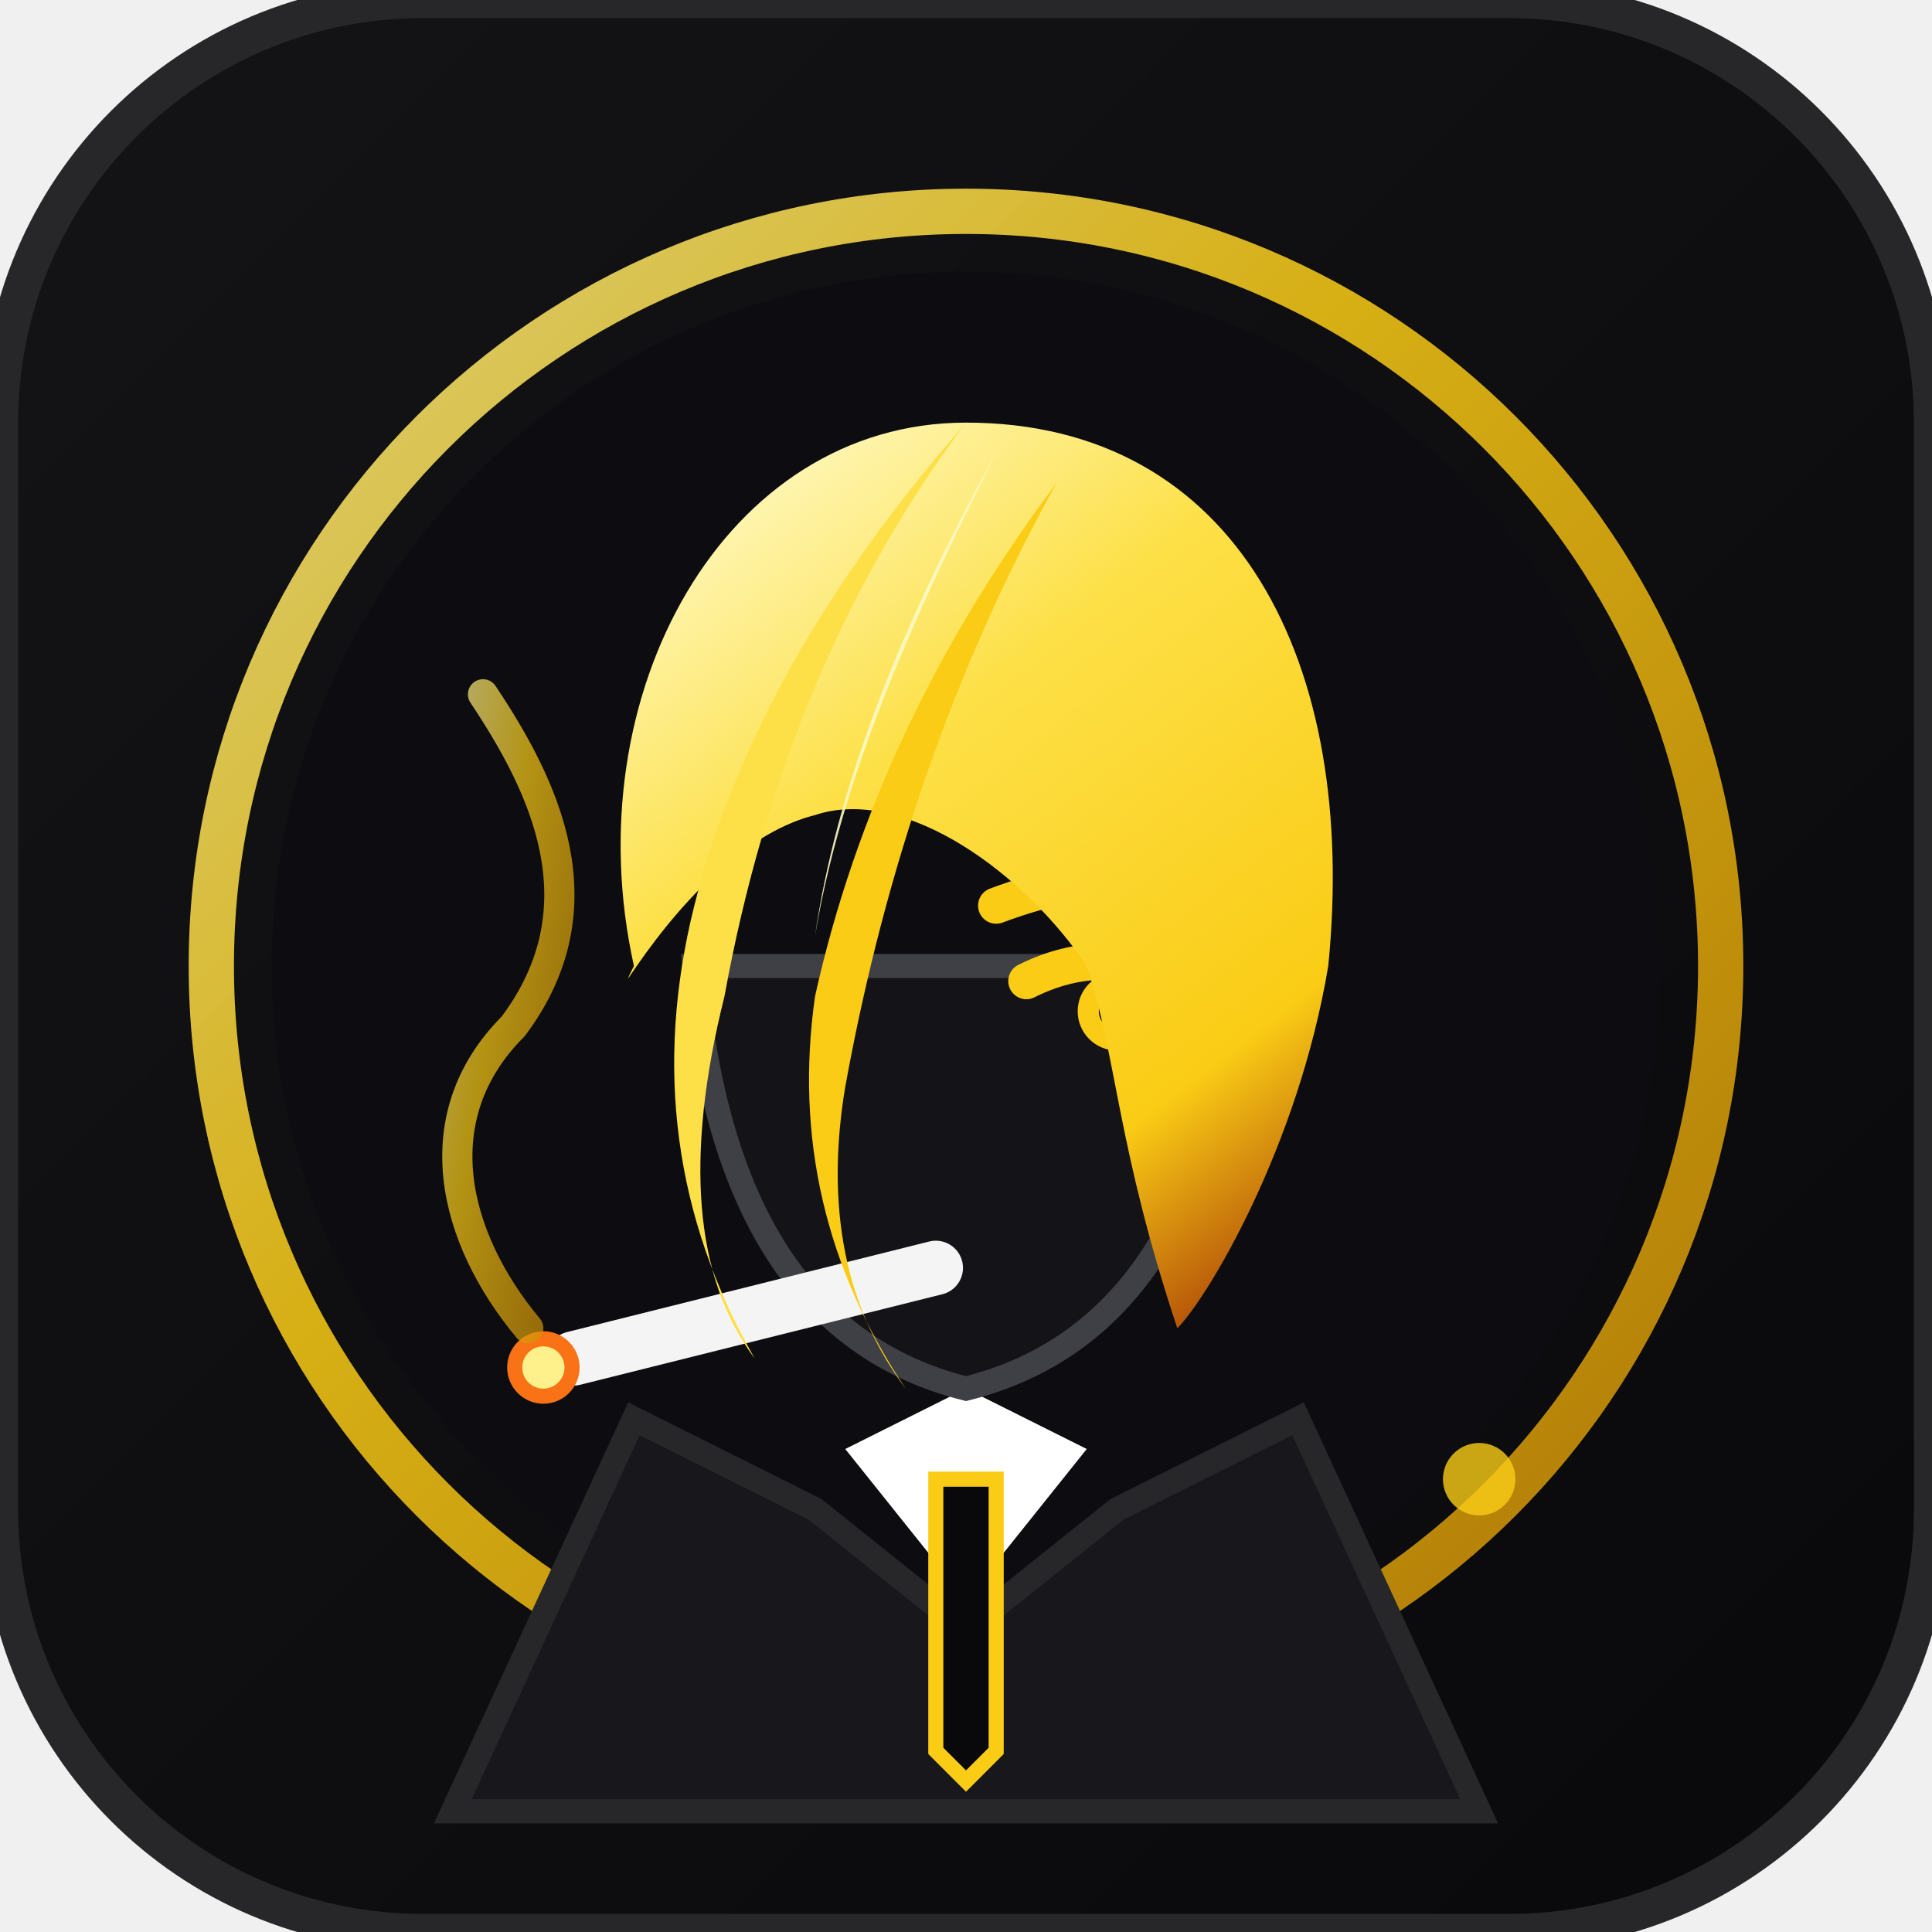
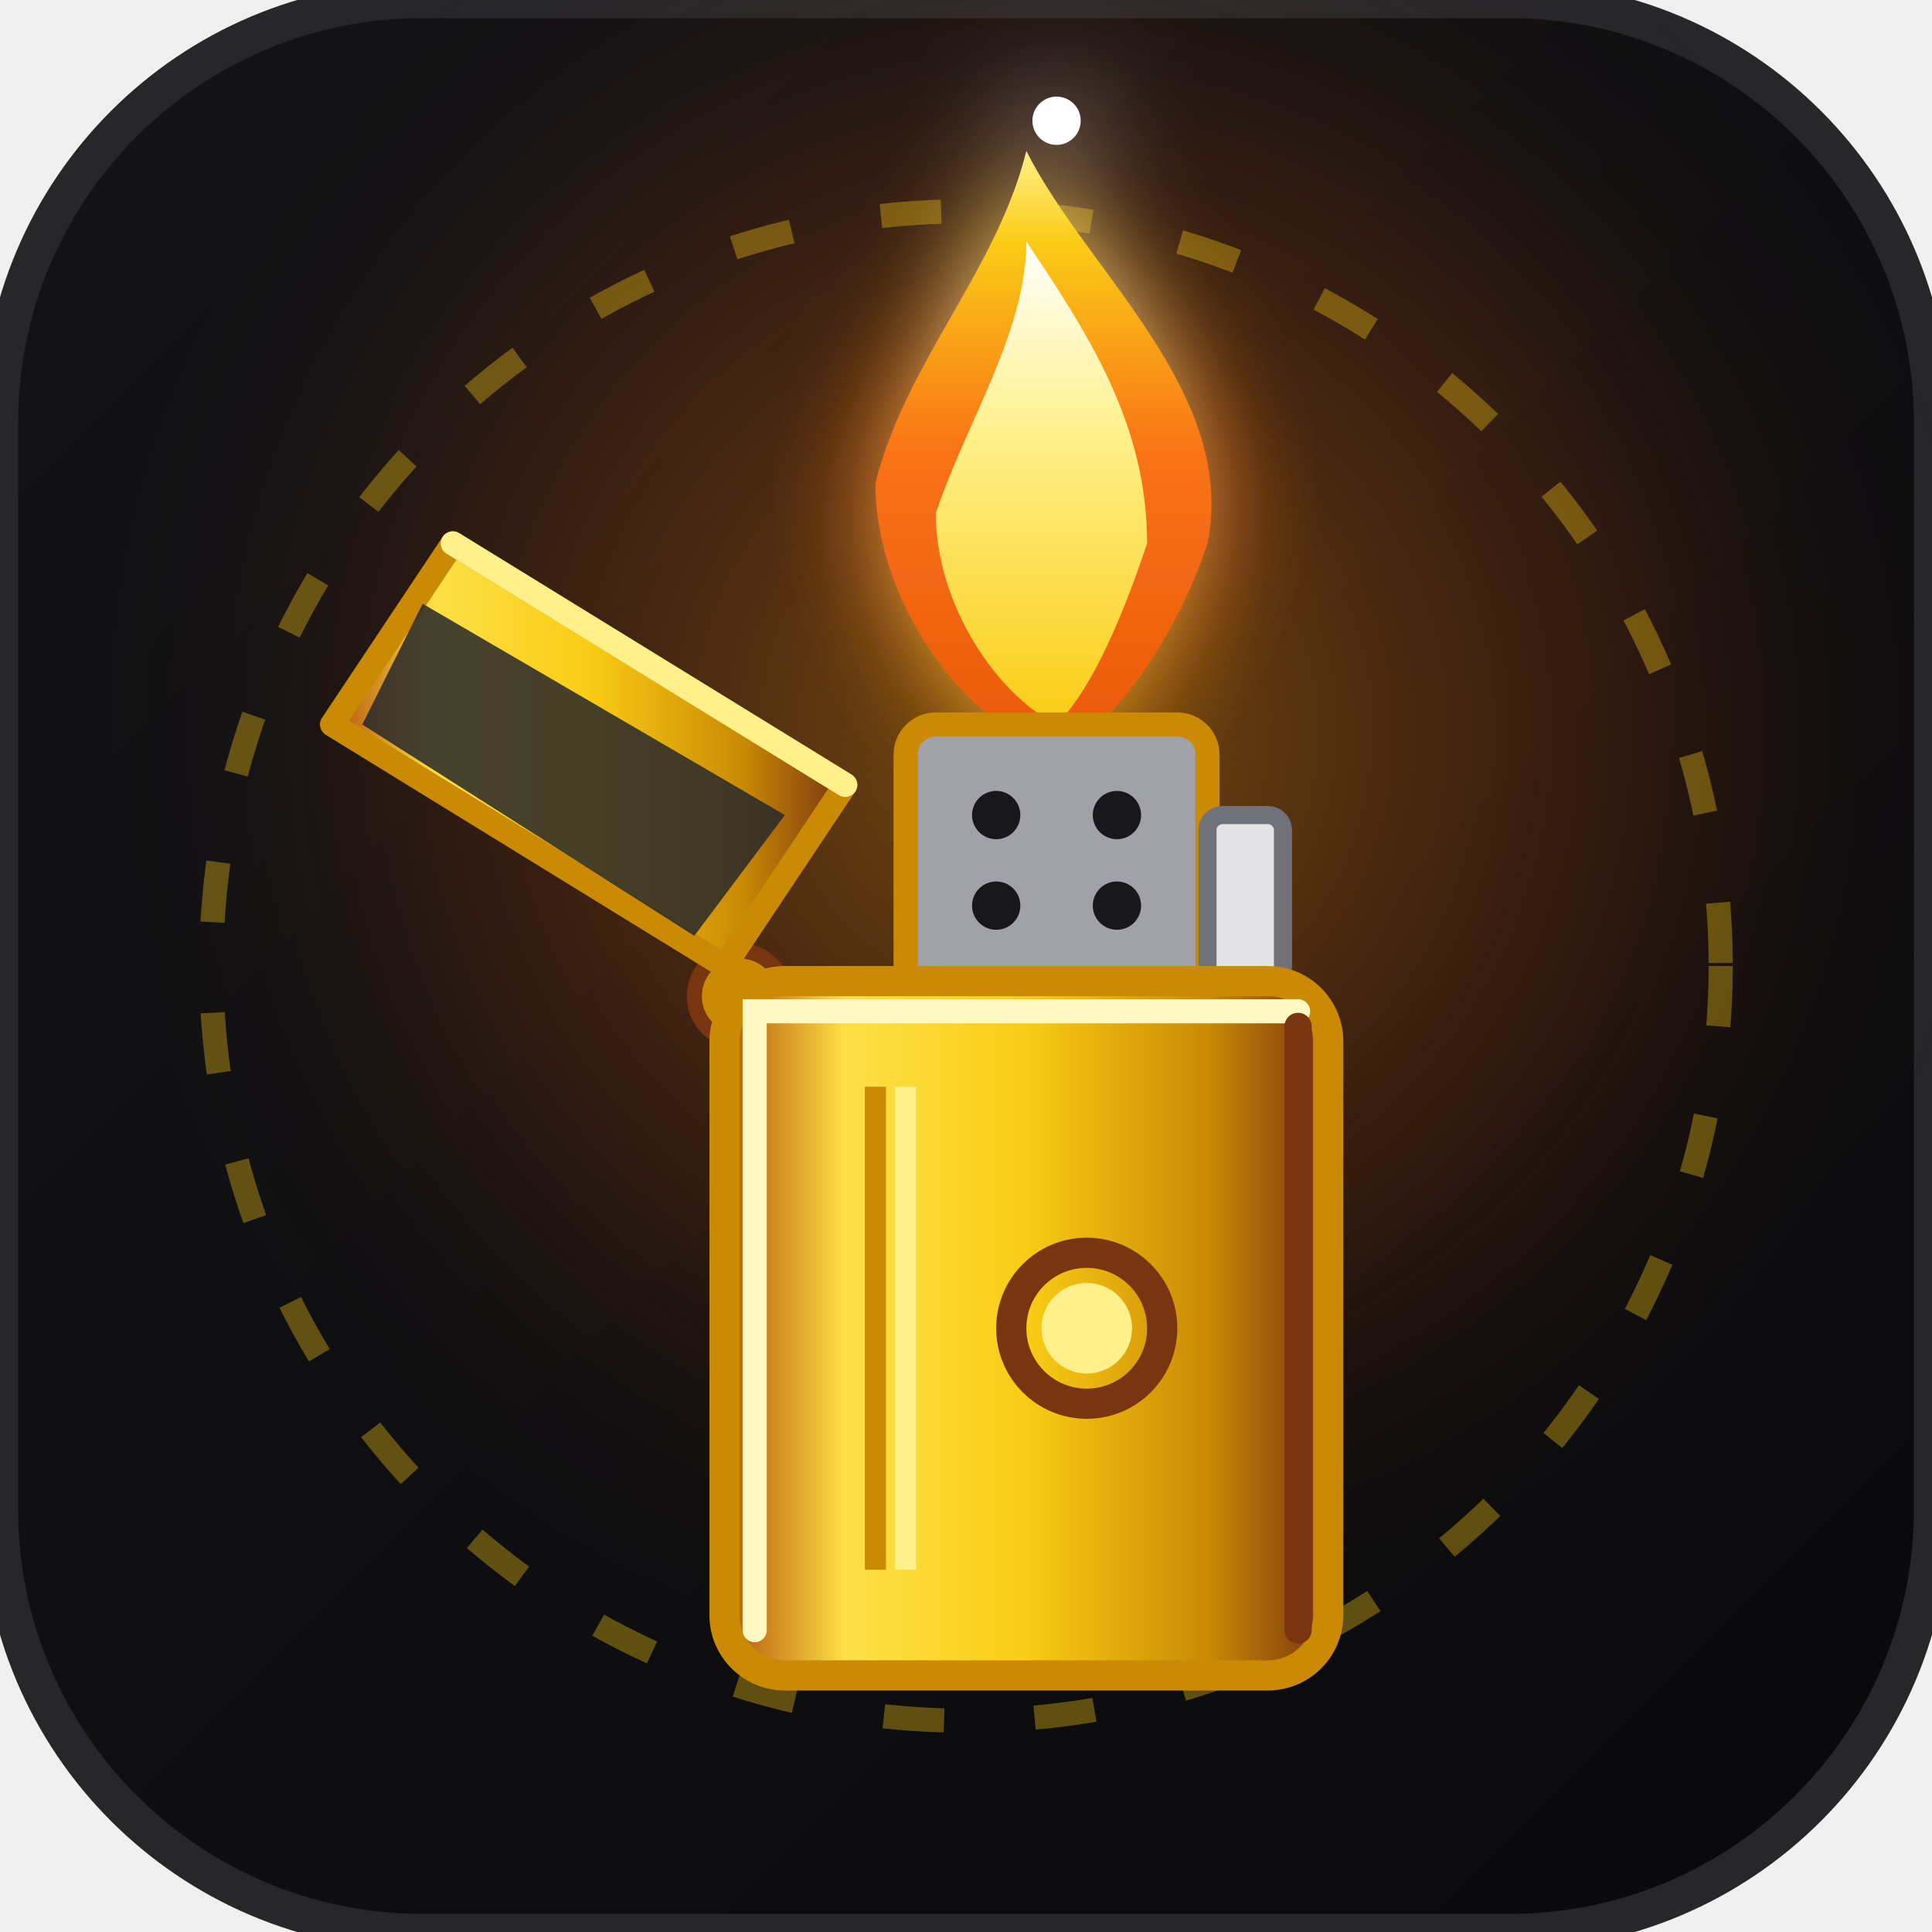
<svg xmlns="http://www.w3.org/2000/svg" viewBox="0 0 64 64" width="64" height="64">
  <defs>
    <linearGradient id="bgGrad64" x1="0%" y1="0%" x2="100%" y2="100%">
      <stop offset="0%" stop-color="#141417" />
      <stop offset="100%" stop-color="#09090b" />
    </linearGradient>
-     <linearGradient id="goldGrad64" x1="0%" y1="0%" x2="100%" y2="100%">
-       <stop offset="0%" stop-color="#fef08a" />
-       <stop offset="40%" stop-color="#facc15" />
-       <stop offset="100%" stop-color="#ca8a04" />
+     <radialGradient id="flameAura64" cx="54%" cy="38%" r="50%">
+       <stop offset="0%" stop-color="#f59e0b" stop-opacity="0.45" />
+       <stop offset="60%" stop-color="#ea580c" stop-opacity="0.15" />
+       <stop offset="100%" stop-color="#09090b" stop-opacity="0" />
+     </radialGradient>
+     <linearGradient id="goldBody64" x1="0%" y1="0%" x2="100%" y2="0%">
+       <stop offset="0%" stop-color="#b45309" />
+       <stop offset="20%" stop-color="#fde047" />
+       <stop offset="50%" stop-color="#facc15" />
+       <stop offset="80%" stop-color="#ca8a04" />
+       <stop offset="100%" stop-color="#78350f" />
    </linearGradient>
-     <linearGradient id="goldHair64" x1="20%" y1="0%" x2="80%" y2="100%">
-       <stop offset="0%" stop-color="#fef9c3" />
-       <stop offset="35%" stop-color="#fde047" />
-       <stop offset="80%" stop-color="#facc15" />
-       <stop offset="100%" stop-color="#b45309" />
+     <linearGradient id="flameOuter64" x1="0%" y1="100%" x2="0%" y2="0%">
+       <stop offset="0%" stop-color="#ea580c" />
+       <stop offset="50%" stop-color="#f97316" />
+       <stop offset="85%" stop-color="#facc15" />
+       <stop offset="100%" stop-color="#fef08a" />
    </linearGradient>
+     <linearGradient id="flameCore64" x1="0%" y1="100%" x2="0%" y2="0%">
+       <stop offset="0%" stop-color="#facc15" />
+       <stop offset="60%" stop-color="#fef08a" />
+       <stop offset="100%" stop-color="#ffffff" />
+     </linearGradient>
+     <filter id="flameGlow64" x="-30%" y="-30%" width="160%" height="160%">
+       <feGaussianBlur stdDeviation="1.8" result="blur" />
+       <feComposite in="SourceGraphic" in2="blur" operator="over" />
+     </filter>
  </defs>
  <rect width="64" height="64" rx="14" fill="url(#bgGrad64)" stroke="#27272a" stroke-width="1.2" />
-   <circle cx="32" cy="32" r="25" fill="none" stroke="url(#goldGrad64)" stroke-width="1.5" opacity="0.85" />
-   <circle cx="32" cy="32" r="23" fill="#0d0d11" />
-   <path d="M 15 60 L 21 47 L 27 50 L 32 54 L 37 50 L 43 47 L 49 60 Z" fill="#18181c" stroke="#27272a" stroke-width="0.8" />
-   <polygon points="28,48 32,53 36,48 32,46" fill="#ffffff" />
-   <polygon points="31,49 33,49 33,58 32,59 31,58" fill="#09090b" stroke="#facc15" stroke-width="0.5" />
-   <path d="M 23 32 Q 24 44 32 46 Q 40 44 41 32 Z" fill="#141418" stroke="#3f3f46" stroke-width="0.8" />
-   <line x1="31" y1="42" x2="19" y2="45" stroke="#f4f4f5" stroke-width="1.8" stroke-linecap="round" />
-   <circle cx="18" cy="45.3" r="1.2" fill="#f97316" />
-   <circle cx="18" cy="45.3" r="0.7" fill="#fef08a" />
-   <path d="M 17.5 44 C 15 41, 14 37, 17 34 C 20 30, 18 26, 16 23" fill="none" stroke="url(#goldGrad64)" stroke-width="1" stroke-linecap="round" opacity="0.7" />
-   <path d="M 34 32.5 Q 37 31 40 33" fill="none" stroke="#facc15" stroke-width="1.2" stroke-linecap="round" />
-   <circle cx="37" cy="33.5" r="1.3" fill="#facc15" />
-   <circle cx="37" cy="33.5" r="0.6" fill="#09090b" />
-   <path d="M 33 30 Q 37 28.5 40 29.5" fill="none" stroke="#facc15" stroke-width="1.2" stroke-linecap="round" />
-   <path d="M 40 29.5 C 41.5 30, 42 28.8, 41.2 27.8 C 40.2 27, 39 28.2, 40 29" fill="none" stroke="#facc15" stroke-width="1.1" stroke-linecap="round" />
-   <path d="M 21 32 C 19 23, 24 14, 32 14 C 41 14, 45 22, 44 32 C 43 38, 40 43, 39 44 C 37 38, 37 35, 36 32 C 34 29, 30 26, 27 27 C 23 28, 20 34, 21 32 Z" fill="url(#goldHair64)" />
-   <path d="M 32 14 Q 26 22 24 33 Q 22 41 25 45 Q 21 38 23 30 Q 25 22 32 14 Z" fill="#fde047" />
-   <path d="M 35 16 Q 30 25 28 36 Q 27 42 30 46 Q 26 40 27 33 Q 29 24 35 16 Z" fill="#facc15" />
-   <path d="M 33 15 Q 28 24 27 31 C 28 25, 31 19, 33 15 Z" fill="#fef9c3" opacity="0.9" />
-   <circle cx="49" cy="49" r="1.2" fill="#facc15" opacity="0.8" />
+   <rect width="64" height="64" rx="14" fill="url(#flameAura64)" />
+   <circle cx="32" cy="32" r="25" fill="none" stroke="#facc15" stroke-width="0.8" opacity="0.35" stroke-dasharray="2 3" />
+   <g filter="url(#flameGlow64)">
+     <path d="M 35 25 C 32 24, 29 20, 29 16 C 30 12, 33 9, 34 5 C 36 9, 41 13, 40 18 C 39 21, 37 24, 35 25 Z" fill="url(#flameOuter64)" />
+     <path d="M 35 24 C 33 23, 31 20, 31 17 C 32 14, 34 11, 34 8 C 36 11, 38 14, 38 18 C 37 21, 36 23, 35 24 Z" fill="url(#flameCore64)" />
+     <circle cx="35" cy="4" r="0.8" fill="#ffffff" />
+   </g>
+   <rect x="30" y="24" width="10" height="9" rx="1" fill="#a1a1aa" stroke="#ca8a04" stroke-width="0.8" />
+   <circle cx="33" cy="27" r="0.8" fill="#18181c" />
+   <circle cx="37" cy="27" r="0.8" fill="#18181c" />
+   <circle cx="33" cy="30" r="0.8" fill="#18181c" />
+   <circle cx="37" cy="30" r="0.8" fill="#18181c" />
+   <rect x="40" y="27" width="2.5" height="5.5" rx="0.5" fill="#e4e4e7" stroke="#71717a" stroke-width="0.6" />
+   <circle cx="24.5" cy="33" r="1.5" fill="#ca8a04" stroke="#78350f" stroke-width="0.5" />
+   <polygon points="24,32 11,24 15,18 28,26" fill="url(#goldBody64)" stroke="#ca8a04" stroke-width="0.8" stroke-linejoin="round" />
+   <polygon points="23,31 12,24 14,20 26,27" fill="#27272a" opacity="0.85" />
+   <line x1="15" y1="18" x2="28" y2="26" stroke="#fef08a" stroke-width="0.8" stroke-linecap="round" />
+   <rect x="24" y="32.5" width="20" height="23" rx="2" fill="url(#goldBody64)" stroke="#ca8a04" stroke-width="1" />
+   <path d="M 25 54 L 25 33.5 L 43 33.5" fill="none" stroke="#fef9c3" stroke-width="0.8" stroke-linecap="round" />
+   <line x1="43" y1="34" x2="43" y2="54" stroke="#78350f" stroke-width="0.9" stroke-linecap="round" />
+   <line x1="29" y1="36" x2="29" y2="52" stroke="#ca8a04" stroke-width="0.7" />
+   <line x1="30" y1="36" x2="30" y2="52" stroke="#fef08a" stroke-width="0.7" />
+   <circle cx="36" cy="44" r="2.5" fill="none" stroke="#78350f" stroke-width="1" />
+   <circle cx="36" cy="44" r="1.5" fill="#fef08a" />
</svg>
